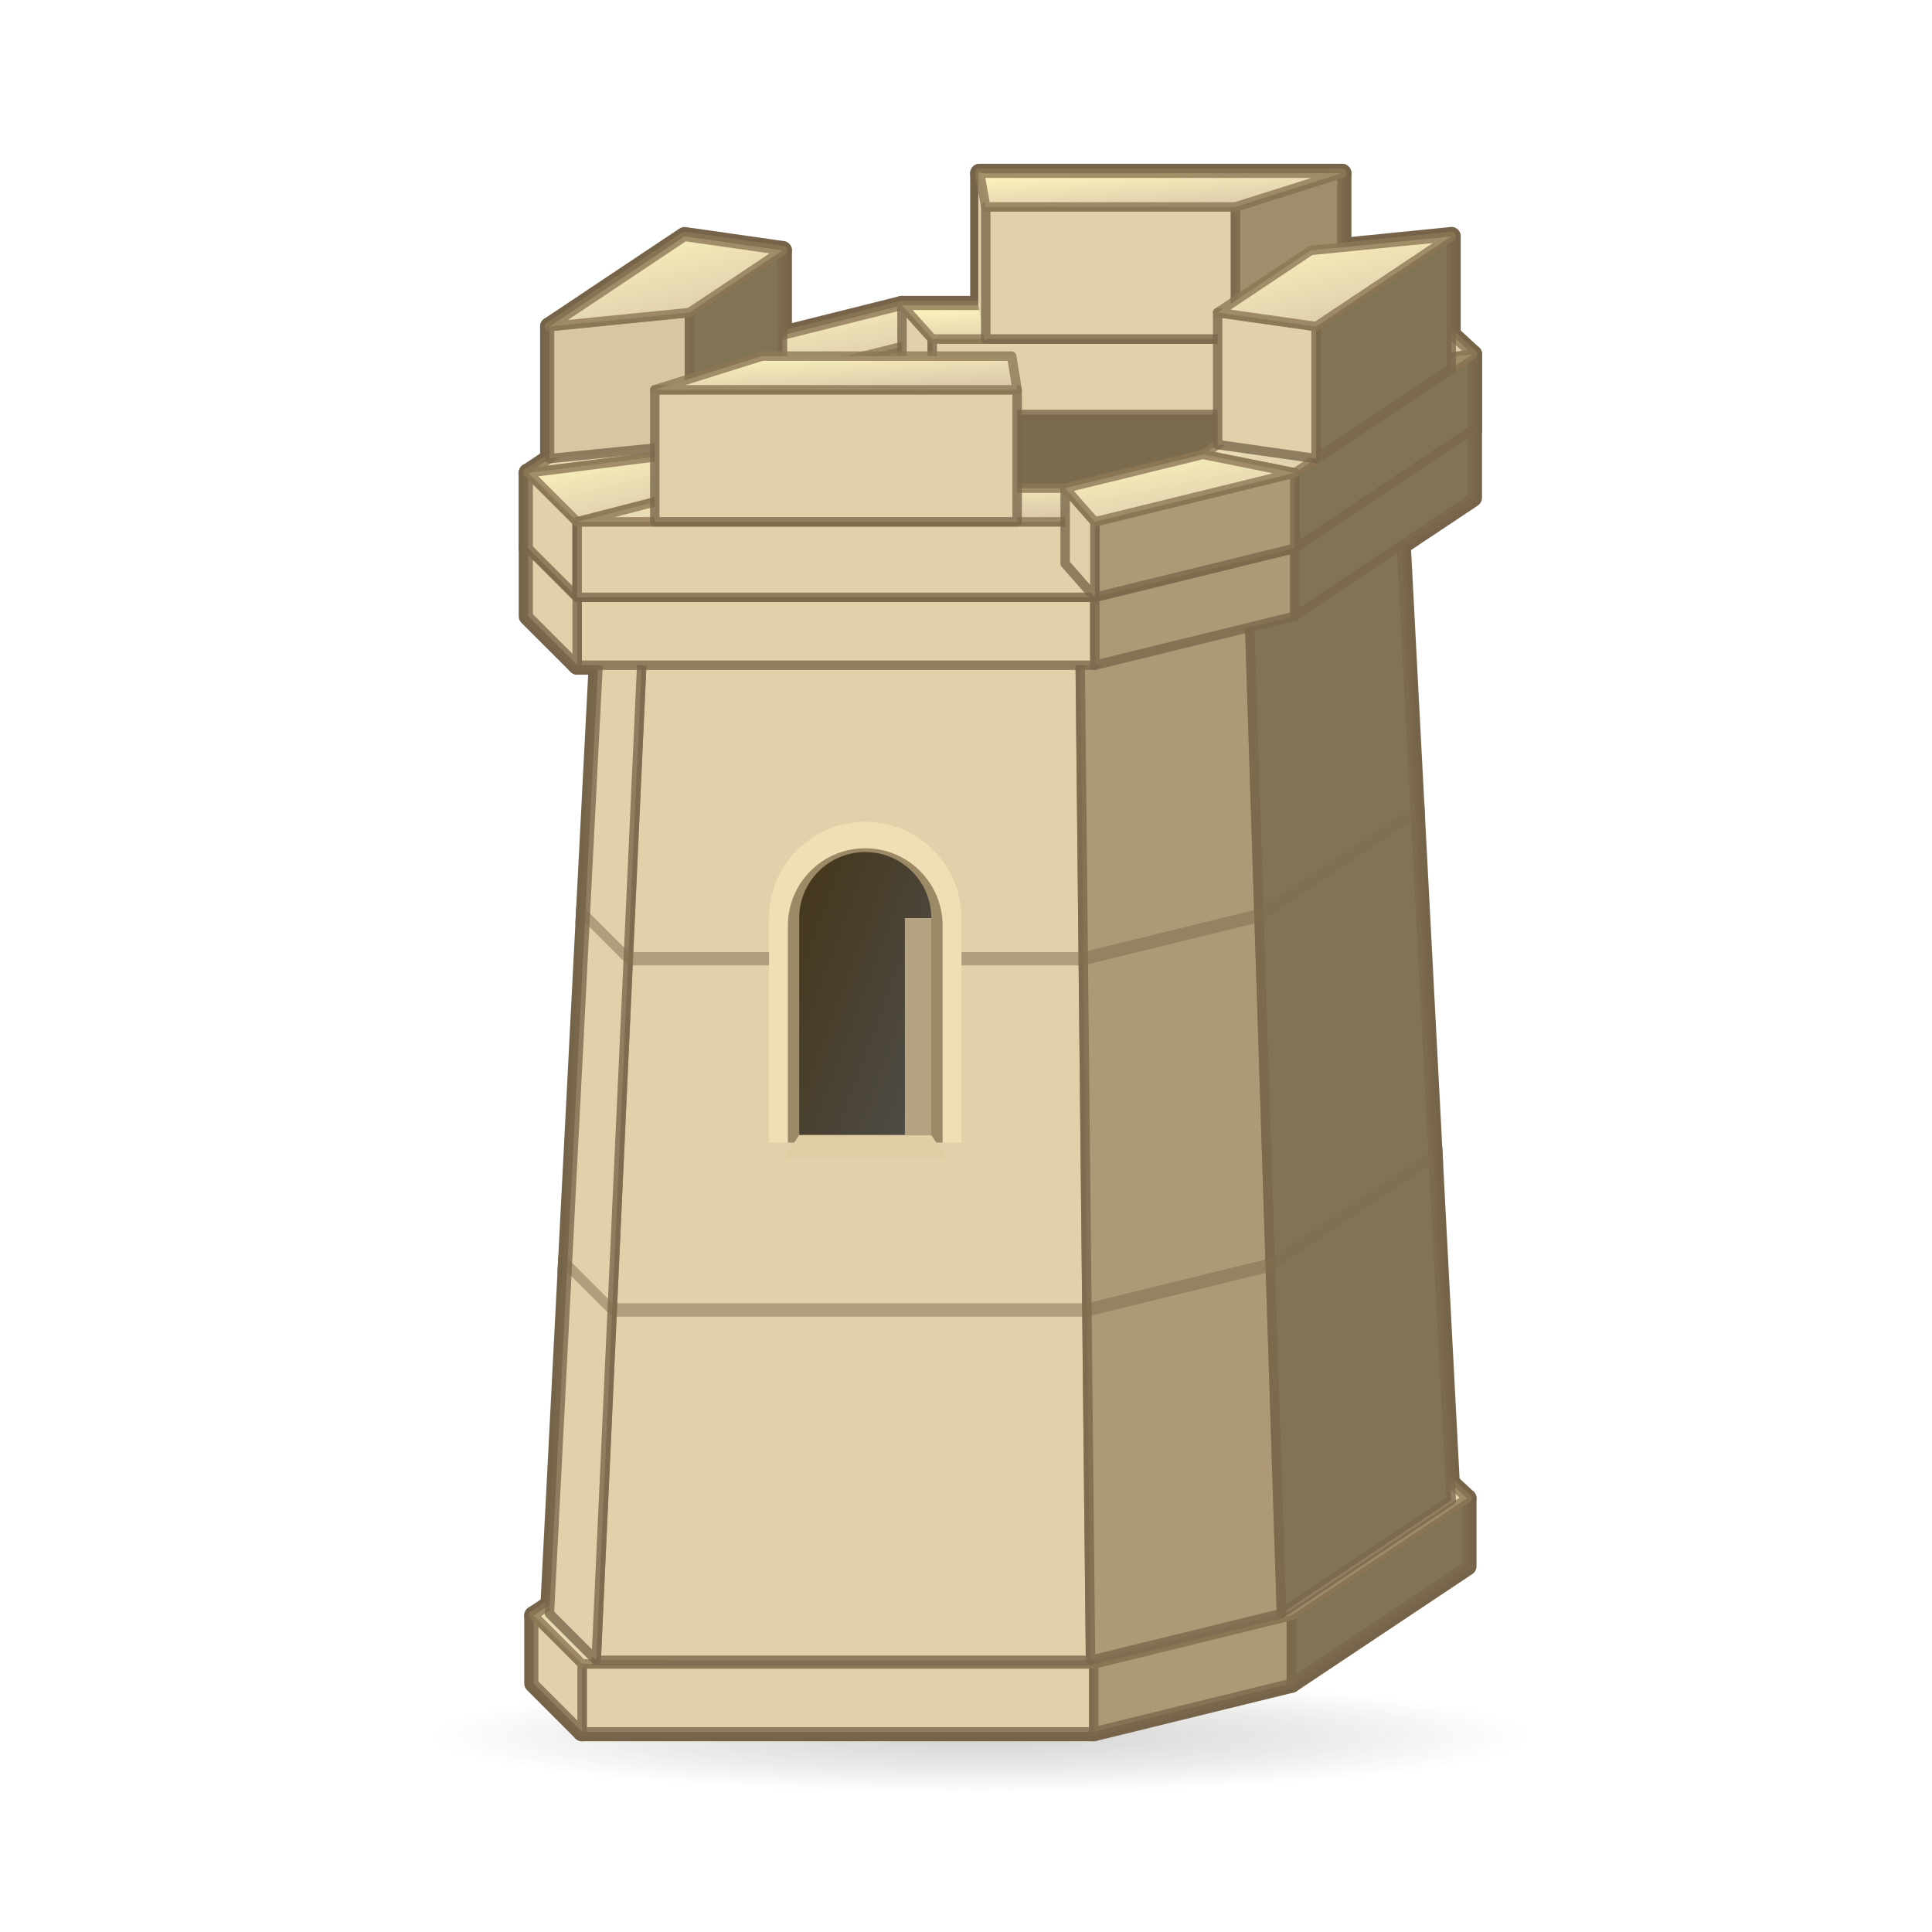
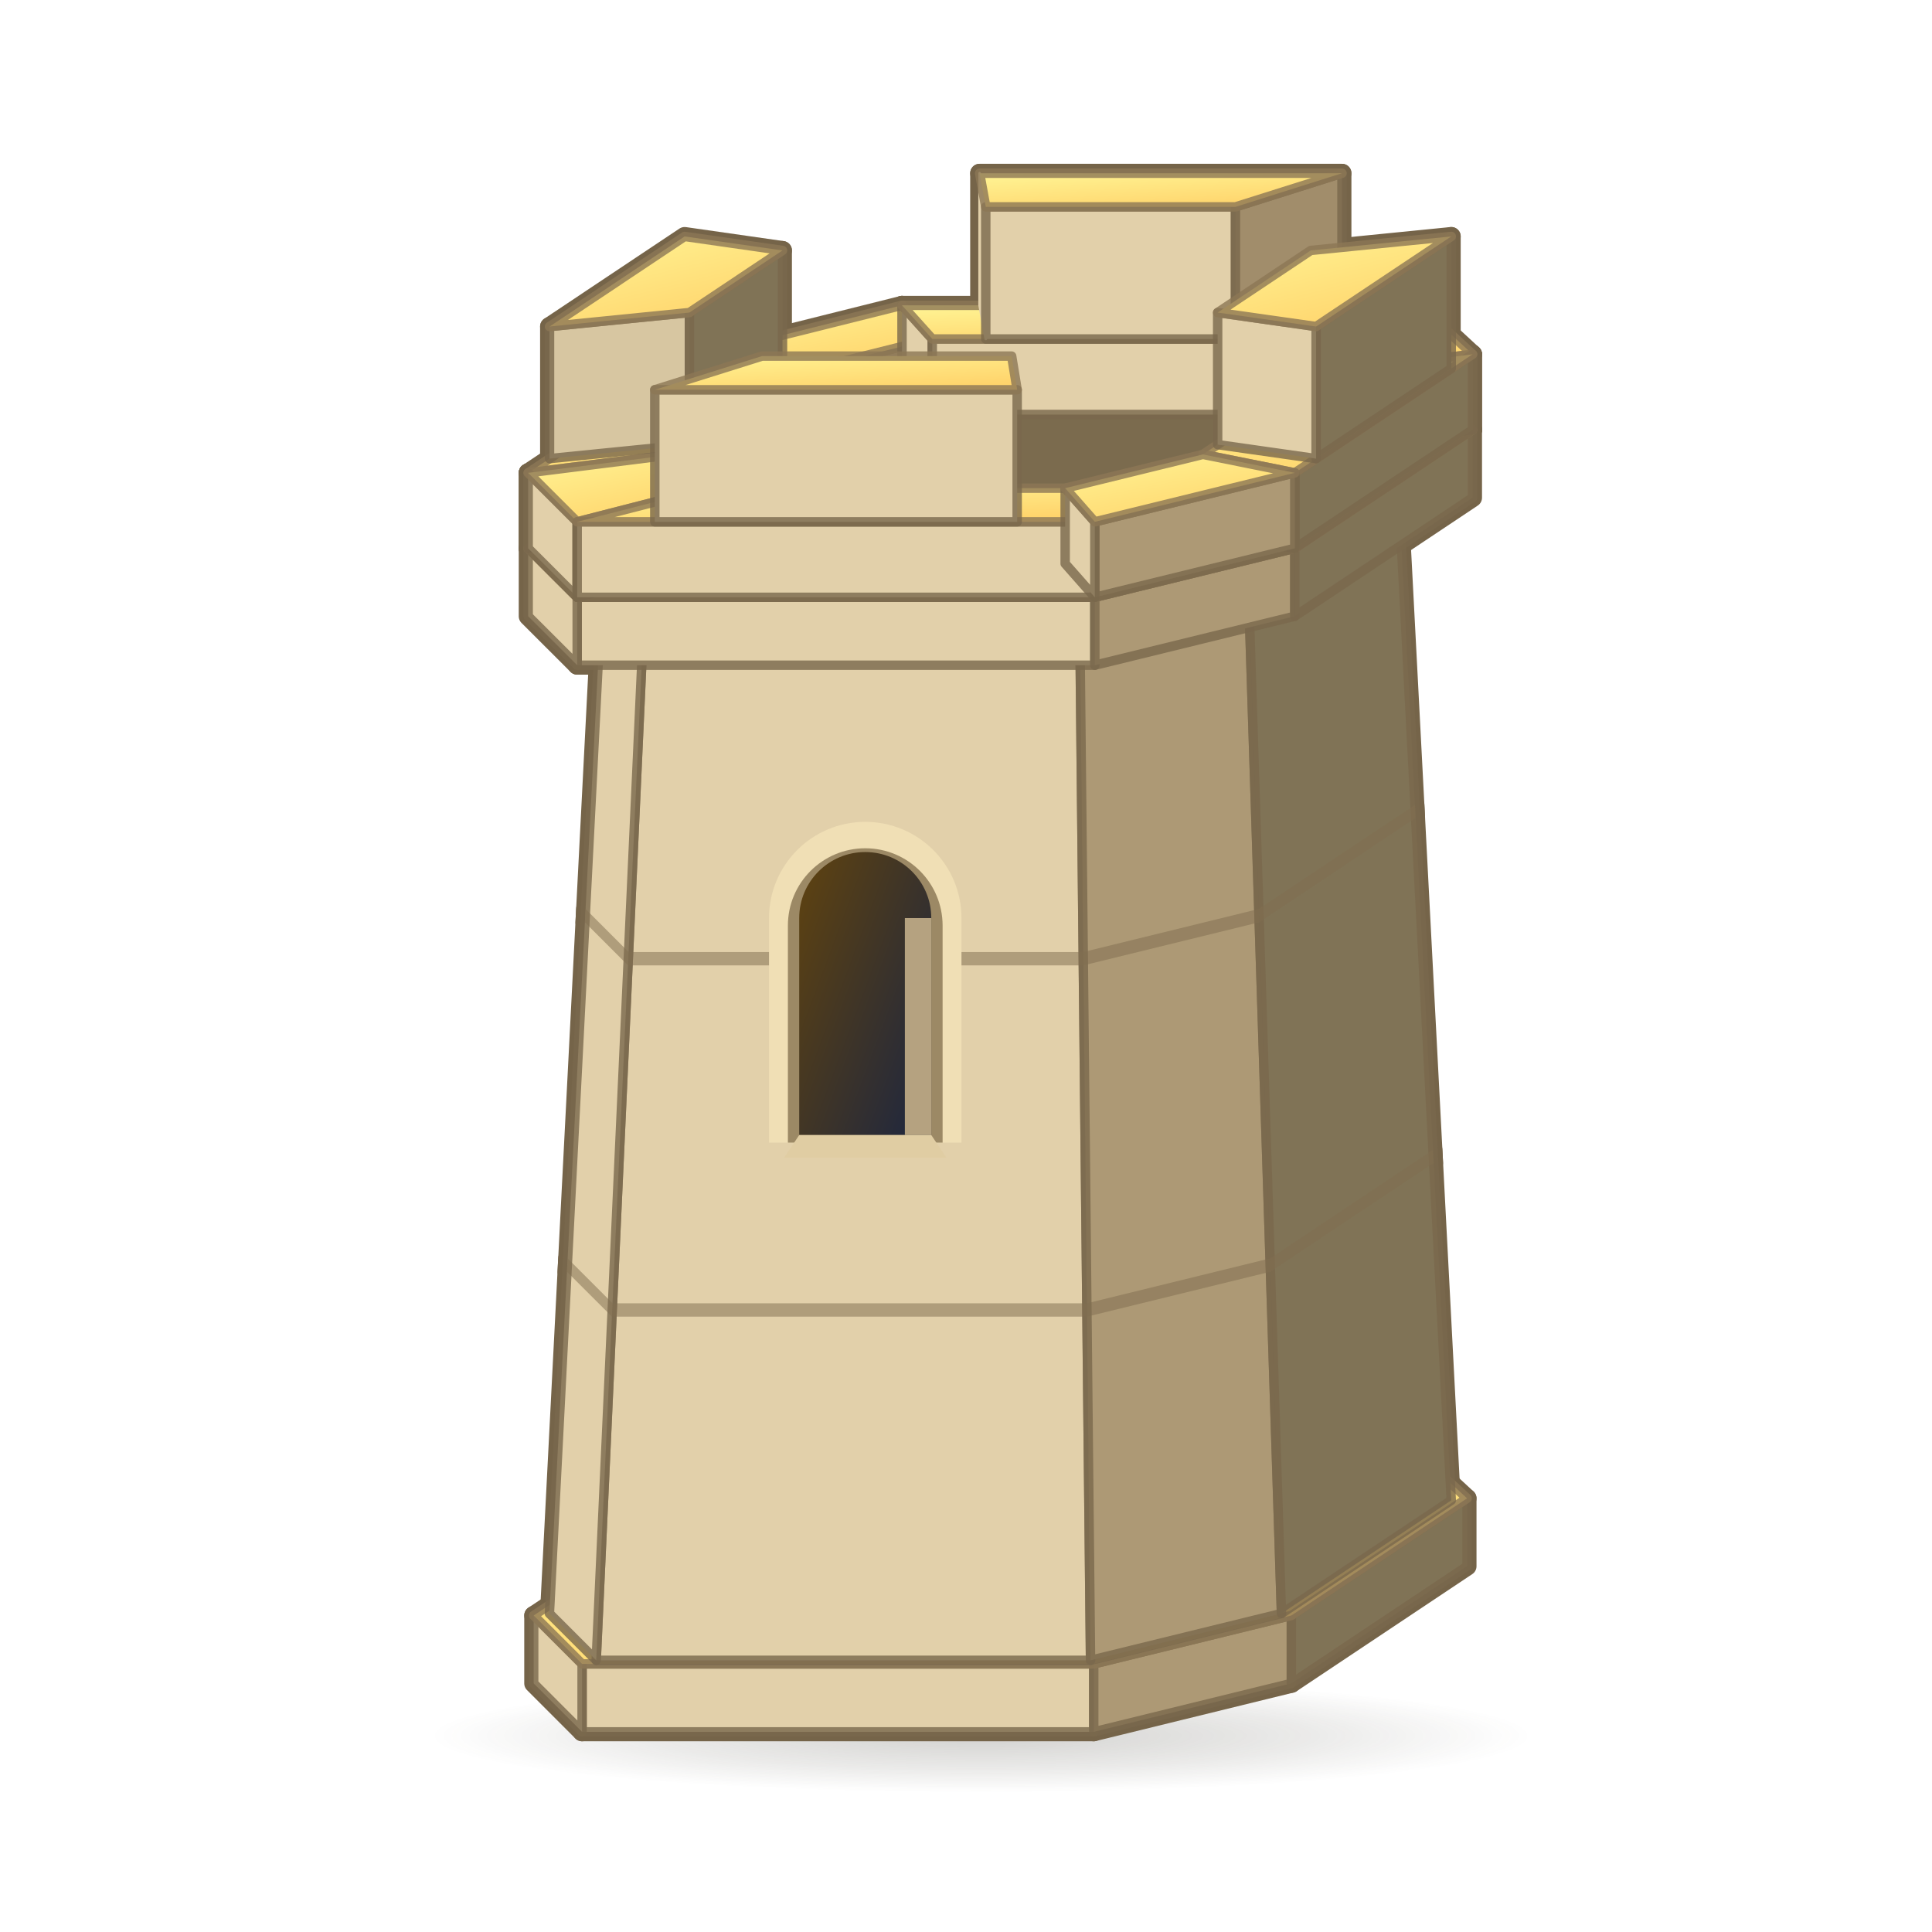
<svg xmlns="http://www.w3.org/2000/svg" width="512" height="512" viewBox="0 0 512 512" fill="none" role="img" aria-labelledby="title desc">
  <defs>
    <linearGradient id="front" x1="0" y1="0" x2="0.65" y2="1">
-       <stop stop-color="#f7dba0" />
-       <stop offset=".5" stop-color="#d8c294" />
-       <stop offset="1" stop-color="#b2a58c" />
+       <stop stop-color="#ffe896" />
+       <stop offset=".5" stop-color="#d0b78a" />
+       <stop offset="1" stop-color="#868282" />
    </linearGradient>
    <linearGradient id="side" x1="0" y1="0" x2="1" y2=".85">
-       <stop stop-color="#b2955e" />
-       <stop offset="1" stop-color="#6f655a" />
+       <stop stop-color="#545d66" />
+       <stop offset="1" stop-color="#3f4750" />
    </linearGradient>
    <linearGradient id="top" x1="0" y1="0" x2=".65" y2="1">
-       <stop stop-color="#fff7bd" />
-       <stop offset="1" stop-color="#dbcaac" />
+       <stop stop-color="#fff595" />
+       <stop offset="1" stop-color="#ffd46c" />
    </linearGradient>
    <linearGradient id="edge" x1="0" y1="0" x2="0" y2="1">
-       <stop stop-color="#ffeaae" />
-       <stop offset="1" stop-color="#ccbba0" />
+       <stop stop-color="#ffe886" />
+       <stop offset="1" stop-color="#f2c560" />
    </linearGradient>
    <linearGradient id="recess" x1="0" y1="0" x2="1" y2=".8">
-       <stop stop-color="#443619" />
-       <stop offset="1" stop-color="#4e4b46" />
+       <stop stop-color="#60430f" />
+       <stop offset="1" stop-color="#22283c" />
    </linearGradient>
    <linearGradient id="gate" x1="0" y1="0" x2="1" y2=".35">
-       <stop stop-color="#ca9145" />
-       <stop offset=".6" stop-color="#99693c" />
-       <stop offset="1" stop-color="#6a4c3f" />
+       <stop stop-color="#e69e3b" />
+       <stop offset=".6" stop-color="#915e32" />
+       <stop offset="1" stop-color="#3e2935" />
    </linearGradient>
    <radialGradient id="shadow">
      <stop stop-color="#373429" stop-opacity=".22" />
      <stop offset=".6" stop-color="#373429" stop-opacity=".10" />
      <stop offset="1" stop-color="#373429" stop-opacity="0" />
    </radialGradient>
    <linearGradient id="round" x1="0" y1=".25" x2="1" y2=".35">
-       <stop stop-color="#ebce90" />
-       <stop offset=".24" stop-color="#efd7a6" />
-       <stop offset=".57" stop-color="#ceba93" />
-       <stop offset="1" stop-color="#817668" />
+       <stop stop-color="#ffdb86" />
+       <stop offset=".24" stop-color="#f3d49c" />
+       <stop offset=".57" stop-color="#baa789" />
+       <stop offset="1" stop-color="#55535e" />
    </linearGradient>
    <linearGradient id="round-global" gradientUnits="userSpaceOnUse" x1="130" y1="0" x2="385" y2="0">
-       <stop stop-color="#ebce90" />
-       <stop offset=".24" stop-color="#efd7a6" />
-       <stop offset=".57" stop-color="#ceba93" />
-       <stop offset="1" stop-color="#817668" />
+       <stop stop-color="#ffdb86" />
+       <stop offset=".24" stop-color="#f3d49c" />
+       <stop offset=".57" stop-color="#baa789" />
+       <stop offset="1" stop-color="#55535e" />
    </linearGradient>
  </defs>
  <g id="ground-shadow">
    <ellipse cx="260" cy="460" rx="145" ry="15" fill="url(#shadow)" />
  </g>
  <g id="outer-contour" stroke-linejoin="round" stroke-linecap="round" aria-hidden="true">
    <polygon points="154.26,458.96 289.85,458.96 289.85,440.96 154.26,440.96" fill="#756449" stroke="#756449" stroke-width="5" stroke-opacity="1" />
    <polygon points="289.85,458.96 342.22,446.12 342.22,428.12 289.85,440.96" fill="#756449" stroke="#756449" stroke-width="5" stroke-opacity="1" />
    <polygon points="342.22,446.12 388.79,415.07 388.79,397.07 342.22,428.12" fill="#756449" stroke="#756449" stroke-width="5" stroke-opacity="1" />
    <polygon points="141.43,446.12 154.26,458.96 154.26,440.96 141.43,428.12" fill="#756449" stroke="#756449" stroke-width="5" stroke-opacity="1" />
    <polygon points="154.26,440.96 289.85,440.96 342.22,428.12 388.79,397.07 374.92,384.24 239.34,384.24 188.00,397.07 141.43,428.12" fill="#756449" stroke="#756449" stroke-width="5" stroke-opacity="1" />
    <polygon points="158.00,440.00 289.00,440.00 286.10,159.71 170.82,159.71" fill="#756449" stroke="#756449" stroke-width="5" stroke-opacity="1" />
    <polygon points="289.00,440.00 339.60,427.60 330.63,148.80 286.10,159.71" fill="#756449" stroke="#756449" stroke-width="5" stroke-opacity="1" />
    <polygon points="339.60,427.60 384.60,397.60 370.23,122.40 330.63,148.80" fill="#756449" stroke="#756449" stroke-width="5" stroke-opacity="1" />
    <polygon points="145.60,427.60 158.00,440.00 170.82,159.71 159.91,148.80" fill="#756449" stroke="#756449" stroke-width="5" stroke-opacity="1" />
    <polygon points="170.82,159.71 286.10,159.71 330.63,148.80 370.23,122.40 358.44,111.49 243.16,111.49 199.51,122.40 159.91,148.80" fill="#756449" stroke="#756449" stroke-width="5" stroke-opacity="1" />
    <polygon points="162.17,348.93 288.06,348.93 288.02,345.39 162.33,345.39" fill="#756449" stroke="#756449" stroke-width="5" stroke-opacity="1" />
    <polygon points="288.06,348.93 336.69,337.02 336.57,333.49 288.02,345.39" fill="#756449" stroke="#756449" stroke-width="5" stroke-opacity="1" />
    <polygon points="336.69,337.02 379.93,308.18 379.75,304.71 336.57,333.49" fill="#756449" stroke="#756449" stroke-width="5" stroke-opacity="1" />
    <polygon points="150.25,337.02 162.17,348.93 162.33,345.39 150.43,333.49" fill="#756449" stroke="#756449" stroke-width="5" stroke-opacity="1" />
    <polygon points="166.42,255.84 287.10,255.84 287.06,252.30 166.59,252.30" fill="#756449" stroke="#756449" stroke-width="5" stroke-opacity="1" />
    <polygon points="287.10,255.84 333.71,244.42 333.59,240.89 287.06,252.30" fill="#756449" stroke="#756449" stroke-width="5" stroke-opacity="1" />
    <polygon points="333.71,244.42 375.16,216.78 374.98,213.31 333.59,240.89" fill="#756449" stroke="#756449" stroke-width="5" stroke-opacity="1" />
    <polygon points="155.00,244.42 166.42,255.84 166.59,252.30 155.18,240.89" fill="#756449" stroke="#756449" stroke-width="5" stroke-opacity="1" />
    <path d="M203.80 302.80 V243.30 A25.50 25.50 0 0 1 254.80 243.30 V302.80 Z" fill="#756449" stroke="#756449" stroke-width="5" stroke-opacity="1" />
    <path d="M208.80 302.80 V245.30 A20.50 20.50 0 0 1 249.80 245.30 V302.80 Z" fill="#756449" stroke="#756449" stroke-width="5" stroke-opacity="1" />
    <path d="M211.80 300.80 V243.30 A17.50 17.50 0 0 1 246.80 243.30 V300.80 Z" fill="#756449" stroke="#756449" stroke-width="5" stroke-opacity="1" />
    <path d="M239.80 243.30 V300.80 H246.80 V243.30 Z" fill="#756449" stroke="#756449" stroke-width="5" stroke-opacity="1" />
    <path d="M211.80 300.80 H246.80 L250.80 306.80 H207.80Z" fill="#756449" stroke="#756449" stroke-width="5" stroke-opacity="1" />
    <polygon points="152.96,176.29 290.14,176.29 290.14,158.29 152.96,158.29" fill="#756449" stroke="#756449" stroke-width="5" stroke-opacity="1" />
    <polygon points="290.14,176.29 343.13,163.31 343.13,145.31 290.14,158.29" fill="#756449" stroke="#756449" stroke-width="5" stroke-opacity="1" />
    <polygon points="343.13,163.31 390.25,131.89 390.25,113.89 343.13,145.31" fill="#756449" stroke="#756449" stroke-width="5" stroke-opacity="1" />
    <polygon points="139.97,163.31 152.96,176.29 152.96,158.29 139.97,145.31" fill="#756449" stroke="#756449" stroke-width="5" stroke-opacity="1" />
    <polygon points="152.96,158.29 290.14,158.29 343.13,145.31 390.25,113.89 376.22,100.91 239.04,100.91 187.10,113.89 139.97,145.31" fill="#756449" stroke="#756449" stroke-width="5" stroke-opacity="1" />
    <polygon points="187.75,149.37 282.28,149.37 318.79,140.42 351.26,118.78 341.59,109.83 247.06,109.83 211.27,118.78 178.80,140.42" fill="#756449" stroke="#756449" stroke-width="5" stroke-opacity="1" />
    <polygon points="187.10,113.89 211.27,118.78 211.27,98.78 187.10,93.89" fill="#756449" stroke="#756449" stroke-width="5" stroke-opacity="1" />
    <polygon points="211.27,118.78 247.06,109.83 247.06,89.83 211.27,98.78" fill="#756449" stroke="#756449" stroke-width="5" stroke-opacity="1" />
    <polygon points="239.04,80.91 187.10,93.89 211.27,98.78 247.06,89.83" fill="#756449" stroke="#756449" stroke-width="5" stroke-opacity="1" />
    <polygon points="239.04,100.91 247.06,109.83 247.06,89.83 239.04,80.91" fill="#756449" stroke="#756449" stroke-width="5" stroke-opacity="1" />
    <polygon points="247.06,109.83 341.59,109.83 341.59,89.83 247.06,89.83" fill="#756449" stroke="#756449" stroke-width="5" stroke-opacity="1" />
    <polygon points="341.59,109.83 376.22,100.91 376.22,80.91 341.59,89.83" fill="#756449" stroke="#756449" stroke-width="5" stroke-opacity="1" />
    <polygon points="376.22,80.91 239.04,80.91 247.06,89.83 341.59,89.83" fill="#756449" stroke="#756449" stroke-width="5" stroke-opacity="1" />
    <polygon points="139.97,145.31 178.80,140.42 178.80,120.42 139.97,125.31" fill="#756449" stroke="#756449" stroke-width="5" stroke-opacity="1" />
    <polygon points="178.80,140.42 211.27,118.78 211.27,98.78 178.80,120.42" fill="#756449" stroke="#756449" stroke-width="5" stroke-opacity="1" />
    <polygon points="187.10,93.89 139.97,125.31 178.80,120.42 211.27,98.78" fill="#756449" stroke="#756449" stroke-width="5" stroke-opacity="1" />
    <polygon points="341.59,109.83 351.26,118.78 351.26,98.78 341.59,89.83" fill="#756449" stroke="#756449" stroke-width="5" stroke-opacity="1" />
    <polygon points="351.26,118.78 390.25,113.89 390.25,93.89 351.26,98.78" fill="#756449" stroke="#756449" stroke-width="5" stroke-opacity="1" />
    <polygon points="390.25,93.89 376.22,80.91 341.59,89.83 351.26,98.78" fill="#756449" stroke="#756449" stroke-width="5" stroke-opacity="1" />
    <polygon points="139.97,145.31 152.96,158.29 152.96,138.29 139.97,125.31" fill="#756449" stroke="#756449" stroke-width="5" stroke-opacity="1" />
    <polygon points="152.96,158.29 187.75,149.37 187.75,129.37 152.96,138.29" fill="#756449" stroke="#756449" stroke-width="5" stroke-opacity="1" />
    <polygon points="139.97,125.31 152.96,138.29 187.75,129.37 178.80,120.42" fill="#756449" stroke="#756449" stroke-width="5" stroke-opacity="1" />
    <polygon points="343.13,145.31 390.25,113.89 390.25,93.89 343.13,125.31" fill="#756449" stroke="#756449" stroke-width="5" stroke-opacity="1" />
    <polygon points="318.79,140.42 343.13,145.31 343.13,125.31 318.79,120.42" fill="#756449" stroke="#756449" stroke-width="5" stroke-opacity="1" />
    <polygon points="343.13,125.31 390.25,93.89 351.26,98.78 318.79,120.42" fill="#756449" stroke="#756449" stroke-width="5" stroke-opacity="1" />
    <polygon points="152.96,158.29 290.14,158.29 290.14,138.29 152.96,138.29" fill="#756449" stroke="#756449" stroke-width="5" stroke-opacity="1" />
    <polygon points="152.96,138.29 290.14,138.29 282.28,129.37 187.75,129.37" fill="#756449" stroke="#756449" stroke-width="5" stroke-opacity="1" />
    <polygon points="290.14,158.29 343.13,145.31 343.13,125.31 290.14,138.29" fill="#756449" stroke="#756449" stroke-width="5" stroke-opacity="1" />
    <polygon points="282.28,149.37 290.14,158.29 290.14,138.29 282.28,129.37" fill="#756449" stroke="#756449" stroke-width="5" stroke-opacity="1" />
    <polygon points="290.14,138.29 343.13,125.31 318.79,120.42 282.28,129.37" fill="#756449" stroke="#756449" stroke-width="5" stroke-opacity="1" />
    <polygon points="259.61,80.91 261.24,89.83 261.24,54.83 259.61,45.91" fill="#756449" stroke="#756449" stroke-width="5" stroke-opacity="1" />
    <polygon points="261.24,89.83 327.41,89.83 327.41,54.83 261.24,54.83" fill="#756449" stroke="#756449" stroke-width="5" stroke-opacity="1" />
    <polygon points="327.41,89.83 355.64,80.91 355.64,45.91 327.41,54.83" fill="#756449" stroke="#756449" stroke-width="5" stroke-opacity="1" />
    <polygon points="355.64,45.91 259.61,45.91 261.24,54.83 327.41,54.83" fill="#756449" stroke="#756449" stroke-width="5" stroke-opacity="1" />
    <polygon points="145.63,121.54 182.70,117.83 182.70,82.83 145.63,86.54" fill="#756449" stroke="#756449" stroke-width="5" stroke-opacity="1" />
    <polygon points="182.70,117.83 207.37,101.37 207.37,66.37 182.70,82.83" fill="#756449" stroke="#756449" stroke-width="5" stroke-opacity="1" />
    <polygon points="181.44,62.66 145.63,86.54 182.70,82.83 207.37,66.37" fill="#756449" stroke="#756449" stroke-width="5" stroke-opacity="1" />
    <polygon points="348.78,121.54 384.60,97.66 384.60,62.66 348.78,86.54" fill="#756449" stroke="#756449" stroke-width="5" stroke-opacity="1" />
    <polygon points="322.69,117.83 348.78,121.54 348.78,86.54 322.69,82.83" fill="#756449" stroke="#756449" stroke-width="5" stroke-opacity="1" />
    <polygon points="348.78,86.54 384.60,62.66 347.36,66.37 322.69,82.83" fill="#756449" stroke="#756449" stroke-width="5" stroke-opacity="1" />
    <polygon points="173.53,138.29 269.56,138.29 269.56,103.29 173.53,103.29" fill="#756449" stroke="#756449" stroke-width="5" stroke-opacity="1" />
    <polygon points="173.53,103.29 269.56,103.29 268.10,94.37 201.93,94.37" fill="#756449" stroke="#756449" stroke-width="5" stroke-opacity="1" />
  </g>
  <g id="building" stroke-linejoin="round" stroke-linecap="round">
    <polygon points="154.26,458.96 289.85,458.96 289.85,440.96 154.26,440.96" fill="#e2d0aa" stroke="#79684c" stroke-width="2.5" stroke-opacity=".80" />
    <polygon points="289.85,458.96 342.22,446.12 342.22,428.12 289.85,440.96" fill="#ad9975" stroke="#79684c" stroke-width="2.5" stroke-opacity=".80" />
    <polygon points="342.22,446.12 388.79,415.07 388.79,397.07 342.22,428.12" fill="#807356" stroke="#79684c" stroke-width="2.5" stroke-opacity=".80" />
    <polygon points="141.43,446.12 154.26,458.96 154.26,440.96 141.43,428.12" fill="#e2d0aa" stroke="#79684c" stroke-width="2.5" stroke-opacity=".80" />
    <polygon points="154.26,440.96 289.85,440.96 342.22,428.12 388.79,397.07 374.92,384.24 239.34,384.24 188.00,397.07 141.43,428.12" fill="url(#top)" stroke="#8c7755" stroke-width="2.5" stroke-opacity=".80" />
    <polygon points="158.00,440.00 289.00,440.00 286.10,159.71 170.82,159.71" fill="#e2d0aa" stroke="#79684c" stroke-width="2.5" stroke-opacity=".80" />
    <polygon points="289.00,440.00 339.60,427.60 330.63,148.80 286.10,159.71" fill="#ad9975" stroke="#79684c" stroke-width="2.5" stroke-opacity=".80" />
    <polygon points="339.60,427.60 384.60,397.60 370.23,122.40 330.63,148.80" fill="#807356" stroke="#79684c" stroke-width="2.5" stroke-opacity=".80" />
    <polygon points="145.60,427.60 158.00,440.00 170.82,159.71 159.91,148.80" fill="#e2d0aa" stroke="#79684c" stroke-width="2.5" stroke-opacity=".80" />
    <polygon points="170.82,159.71 286.10,159.71 330.63,148.80 370.23,122.40 358.44,111.49 243.16,111.49 199.51,122.40 159.91,148.80" fill="url(#top)" stroke="#8c7755" stroke-width="2.5" stroke-opacity=".80" />
    <polygon points="162.17,348.93 288.06,348.93 288.02,345.39 162.33,345.39" fill="#806e50" opacity=".52" />
    <polygon points="288.06,348.93 336.69,337.02 336.57,333.49 288.02,345.39" fill="#806e50" opacity=".52" />
    <polygon points="336.69,337.02 379.93,308.18 379.75,304.71 336.57,333.49" fill="#806e50" opacity=".52" />
    <polygon points="150.25,337.02 162.17,348.93 162.33,345.39 150.43,333.49" fill="#806e50" opacity=".52" />
    <polygon points="166.42,255.84 287.10,255.84 287.06,252.30 166.59,252.30" fill="#806e50" opacity=".52" />
    <polygon points="287.10,255.84 333.71,244.42 333.59,240.89 287.06,252.30" fill="#806e50" opacity=".52" />
    <polygon points="333.71,244.42 375.16,216.78 374.98,213.31 333.59,240.89" fill="#806e50" opacity=".52" />
    <polygon points="155.00,244.42 166.42,255.84 166.59,252.30 155.18,240.89" fill="#806e50" opacity=".52" />
    <path d="M203.80 302.80 V243.30 A25.50 25.50 0 0 1 254.80 243.30 V302.80 Z" fill="#f0dfb5" />
    <path d="M208.80 302.80 V245.30 A20.50 20.50 0 0 1 249.80 245.30 V302.80 Z" fill="#9c8965" />
    <path d="M211.80 300.80 V243.30 A17.50 17.50 0 0 1 246.80 243.30 V300.80 Z" fill="url(#recess)" />
    <path d="M239.80 243.30 V300.80 H246.80 V243.30 Z" fill="#b5a280" />
    <path d="M211.80 300.80 H246.80 L250.80 306.80 H207.80Z" fill="#e0cda3" />
    <polygon points="152.96,176.29 290.14,176.29 290.14,158.29 152.96,158.29" fill="#e2d0aa" stroke="#79684c" stroke-width="2.5" stroke-opacity=".80" />
    <polygon points="290.14,176.29 343.13,163.31 343.13,145.31 290.14,158.29" fill="#ad9975" stroke="#79684c" stroke-width="2.5" stroke-opacity=".80" />
    <polygon points="343.13,163.31 390.25,131.89 390.25,113.89 343.13,145.31" fill="#807356" stroke="#79684c" stroke-width="2.5" stroke-opacity=".80" />
    <polygon points="139.97,163.31 152.96,176.29 152.96,158.29 139.97,145.31" fill="#e2d0aa" stroke="#79684c" stroke-width="2.5" stroke-opacity=".80" />
    <polygon points="152.96,158.29 290.14,158.29 343.13,145.31 390.25,113.89 376.22,100.91 239.04,100.91 187.10,113.89 139.97,145.31" fill="url(#top)" stroke="#8c7755" stroke-width="2.5" stroke-opacity=".80" />
    <polygon points="187.75,149.37 282.28,149.37 318.79,140.42 351.26,118.78 341.59,109.83 247.06,109.83 211.27,118.78 178.80,140.42" fill="#7b6b4e" />
    <polygon points="187.10,113.89 211.27,118.78 211.27,98.78 187.10,93.89" fill="#e2d0aa" stroke="#79684c" stroke-width="2.5" stroke-opacity=".80" />
    <polygon points="211.27,118.78 247.06,109.83 247.06,89.83 211.27,98.78" fill="#ac9874" stroke="#79684c" stroke-width="2.5" stroke-opacity=".80" />
    <polygon points="239.04,80.91 187.10,93.89 211.27,98.78 247.06,89.83" fill="url(#top)" stroke="#8c7755" stroke-width="2.5" stroke-opacity=".80" />
    <polygon points="239.04,100.91 247.06,109.83 247.06,89.83 239.04,80.91" fill="#e2d0aa" stroke="#79684c" stroke-width="2.5" stroke-opacity=".80" />
    <polygon points="247.06,109.83 341.59,109.83 341.59,89.83 247.06,89.83" fill="#e2d0aa" stroke="#79684c" stroke-width="2.5" stroke-opacity=".80" />
    <polygon points="341.59,109.83 376.22,100.91 376.22,80.91 341.59,89.83" fill="#aa9772" stroke="#79684c" stroke-width="2.5" stroke-opacity=".80" />
    <polygon points="376.22,80.91 239.04,80.91 247.06,89.83 341.59,89.83" fill="url(#top)" stroke="#8c7755" stroke-width="2.5" stroke-opacity=".80" />
    <polygon points="139.97,145.31 178.80,140.42 178.80,120.42 139.97,125.31" fill="#d3c29e" stroke="#79684c" stroke-width="2.5" stroke-opacity=".80" />
    <polygon points="178.80,140.42 211.27,118.78 211.27,98.78 178.80,120.42" fill="#807356" stroke="#79684c" stroke-width="2.5" stroke-opacity=".80" />
    <polygon points="187.10,93.89 139.97,125.31 178.80,120.42 211.27,98.78" fill="url(#top)" stroke="#8c7755" stroke-width="2.5" stroke-opacity=".80" />
    <polygon points="341.59,109.83 351.26,118.78 351.26,98.78 341.59,89.83" fill="#e2d0aa" stroke="#79684c" stroke-width="2.5" stroke-opacity=".80" />
    <polygon points="351.26,118.78 390.25,113.89 390.25,93.89 351.26,98.78" fill="#d3c29e" stroke="#79684c" stroke-width="2.5" stroke-opacity=".80" />
    <polygon points="390.25,93.89 376.22,80.91 341.59,89.83 351.26,98.78" fill="url(#top)" stroke="#8c7755" stroke-width="2.5" stroke-opacity=".80" />
    <polygon points="139.97,145.31 152.96,158.29 152.96,138.29 139.97,125.31" fill="#e2d0aa" stroke="#79684c" stroke-width="2.5" stroke-opacity=".80" />
    <polygon points="152.96,158.29 187.75,149.37 187.75,129.37 152.96,138.29" fill="#ab9772" stroke="#79684c" stroke-width="2.5" stroke-opacity=".80" />
    <polygon points="139.97,125.31 152.96,138.29 187.75,129.37 178.80,120.42" fill="url(#top)" stroke="#8c7755" stroke-width="2.5" stroke-opacity=".80" />
    <polygon points="343.13,145.31 390.25,113.89 390.25,93.89 343.13,125.31" fill="#807356" stroke="#79684c" stroke-width="2.5" stroke-opacity=".80" />
    <polygon points="318.79,140.42 343.13,145.31 343.13,125.31 318.79,120.42" fill="#e2d0aa" stroke="#79684c" stroke-width="2.5" stroke-opacity=".80" />
    <polygon points="343.13,125.31 390.25,93.89 351.26,98.78 318.79,120.42" fill="url(#top)" stroke="#8c7755" stroke-width="2.5" stroke-opacity=".80" />
    <polygon points="152.96,158.29 290.14,158.29 290.14,138.29 152.96,138.29" fill="#e2d0aa" stroke="#79684c" stroke-width="2.5" stroke-opacity=".80" />
    <polygon points="152.96,138.29 290.14,138.29 282.28,129.37 187.75,129.37" fill="url(#top)" stroke="#8c7755" stroke-width="2.5" stroke-opacity=".80" />
    <polygon points="290.14,158.29 343.13,145.31 343.13,125.31 290.14,138.29" fill="#ad9975" stroke="#79684c" stroke-width="2.5" stroke-opacity=".80" />
    <polygon points="282.28,149.37 290.14,158.29 290.14,138.29 282.28,129.37" fill="#e2d0aa" stroke="#79684c" stroke-width="2.5" stroke-opacity=".80" />
    <polygon points="290.14,138.29 343.13,125.31 318.79,120.42 282.28,129.37" fill="url(#top)" stroke="#8c7755" stroke-width="2.5" stroke-opacity=".80" />
    <polygon points="259.61,80.91 261.24,89.83 261.24,54.83 259.61,45.91" fill="#e2d0aa" stroke="#e2d0aa" stroke-width=".7" />
    <polygon points="261.24,89.83 327.41,89.83 327.41,54.83 261.24,54.83" fill="#e2d0aa" stroke="#79684c" stroke-width="2.5" stroke-opacity=".80" />
    <polygon points="327.41,89.83 355.64,80.91 355.64,45.91 327.41,54.83" fill="#a18d6b" stroke="#79684c" stroke-width="2.5" stroke-opacity=".80" />
    <polygon points="355.64,45.91 259.61,45.91 261.24,54.83 327.41,54.83" fill="url(#top)" stroke="#8c7755" stroke-width="2.5" stroke-opacity=".80" />
    <polygon points="145.63,121.54 182.70,117.83 182.70,82.83 145.63,86.54" fill="#d7c6a1" stroke="#79684c" stroke-width="2.5" stroke-opacity=".80" />
    <polygon points="182.70,117.83 207.37,101.37 207.37,66.37 182.70,82.83" fill="#807356" stroke="#79684c" stroke-width="2.5" stroke-opacity=".80" />
    <polygon points="181.44,62.66 145.63,86.54 182.70,82.83 207.37,66.37" fill="url(#top)" stroke="#8c7755" stroke-width="2.5" stroke-opacity=".80" />
    <polygon points="348.78,121.54 384.60,97.66 384.60,62.66 348.78,86.54" fill="#807356" stroke="#79684c" stroke-width="2.5" stroke-opacity=".80" />
    <polygon points="322.69,117.83 348.78,121.54 348.78,86.54 322.69,82.83" fill="#e2d0aa" stroke="#79684c" stroke-width="2.5" stroke-opacity=".80" />
    <polygon points="348.78,86.54 384.60,62.66 347.36,66.37 322.69,82.83" fill="url(#top)" stroke="#8c7755" stroke-width="2.5" stroke-opacity=".80" />
    <polygon points="173.53,138.29 269.56,138.29 269.56,103.29 173.53,103.29" fill="#e2d0aa" stroke="#79684c" stroke-width="2.5" stroke-opacity=".80" />
    <polygon points="173.53,103.29 269.56,103.29 268.10,94.37 201.93,94.37" fill="url(#top)" stroke="#8c7755" stroke-width="2.5" stroke-opacity=".80" />
  </g>
</svg>
